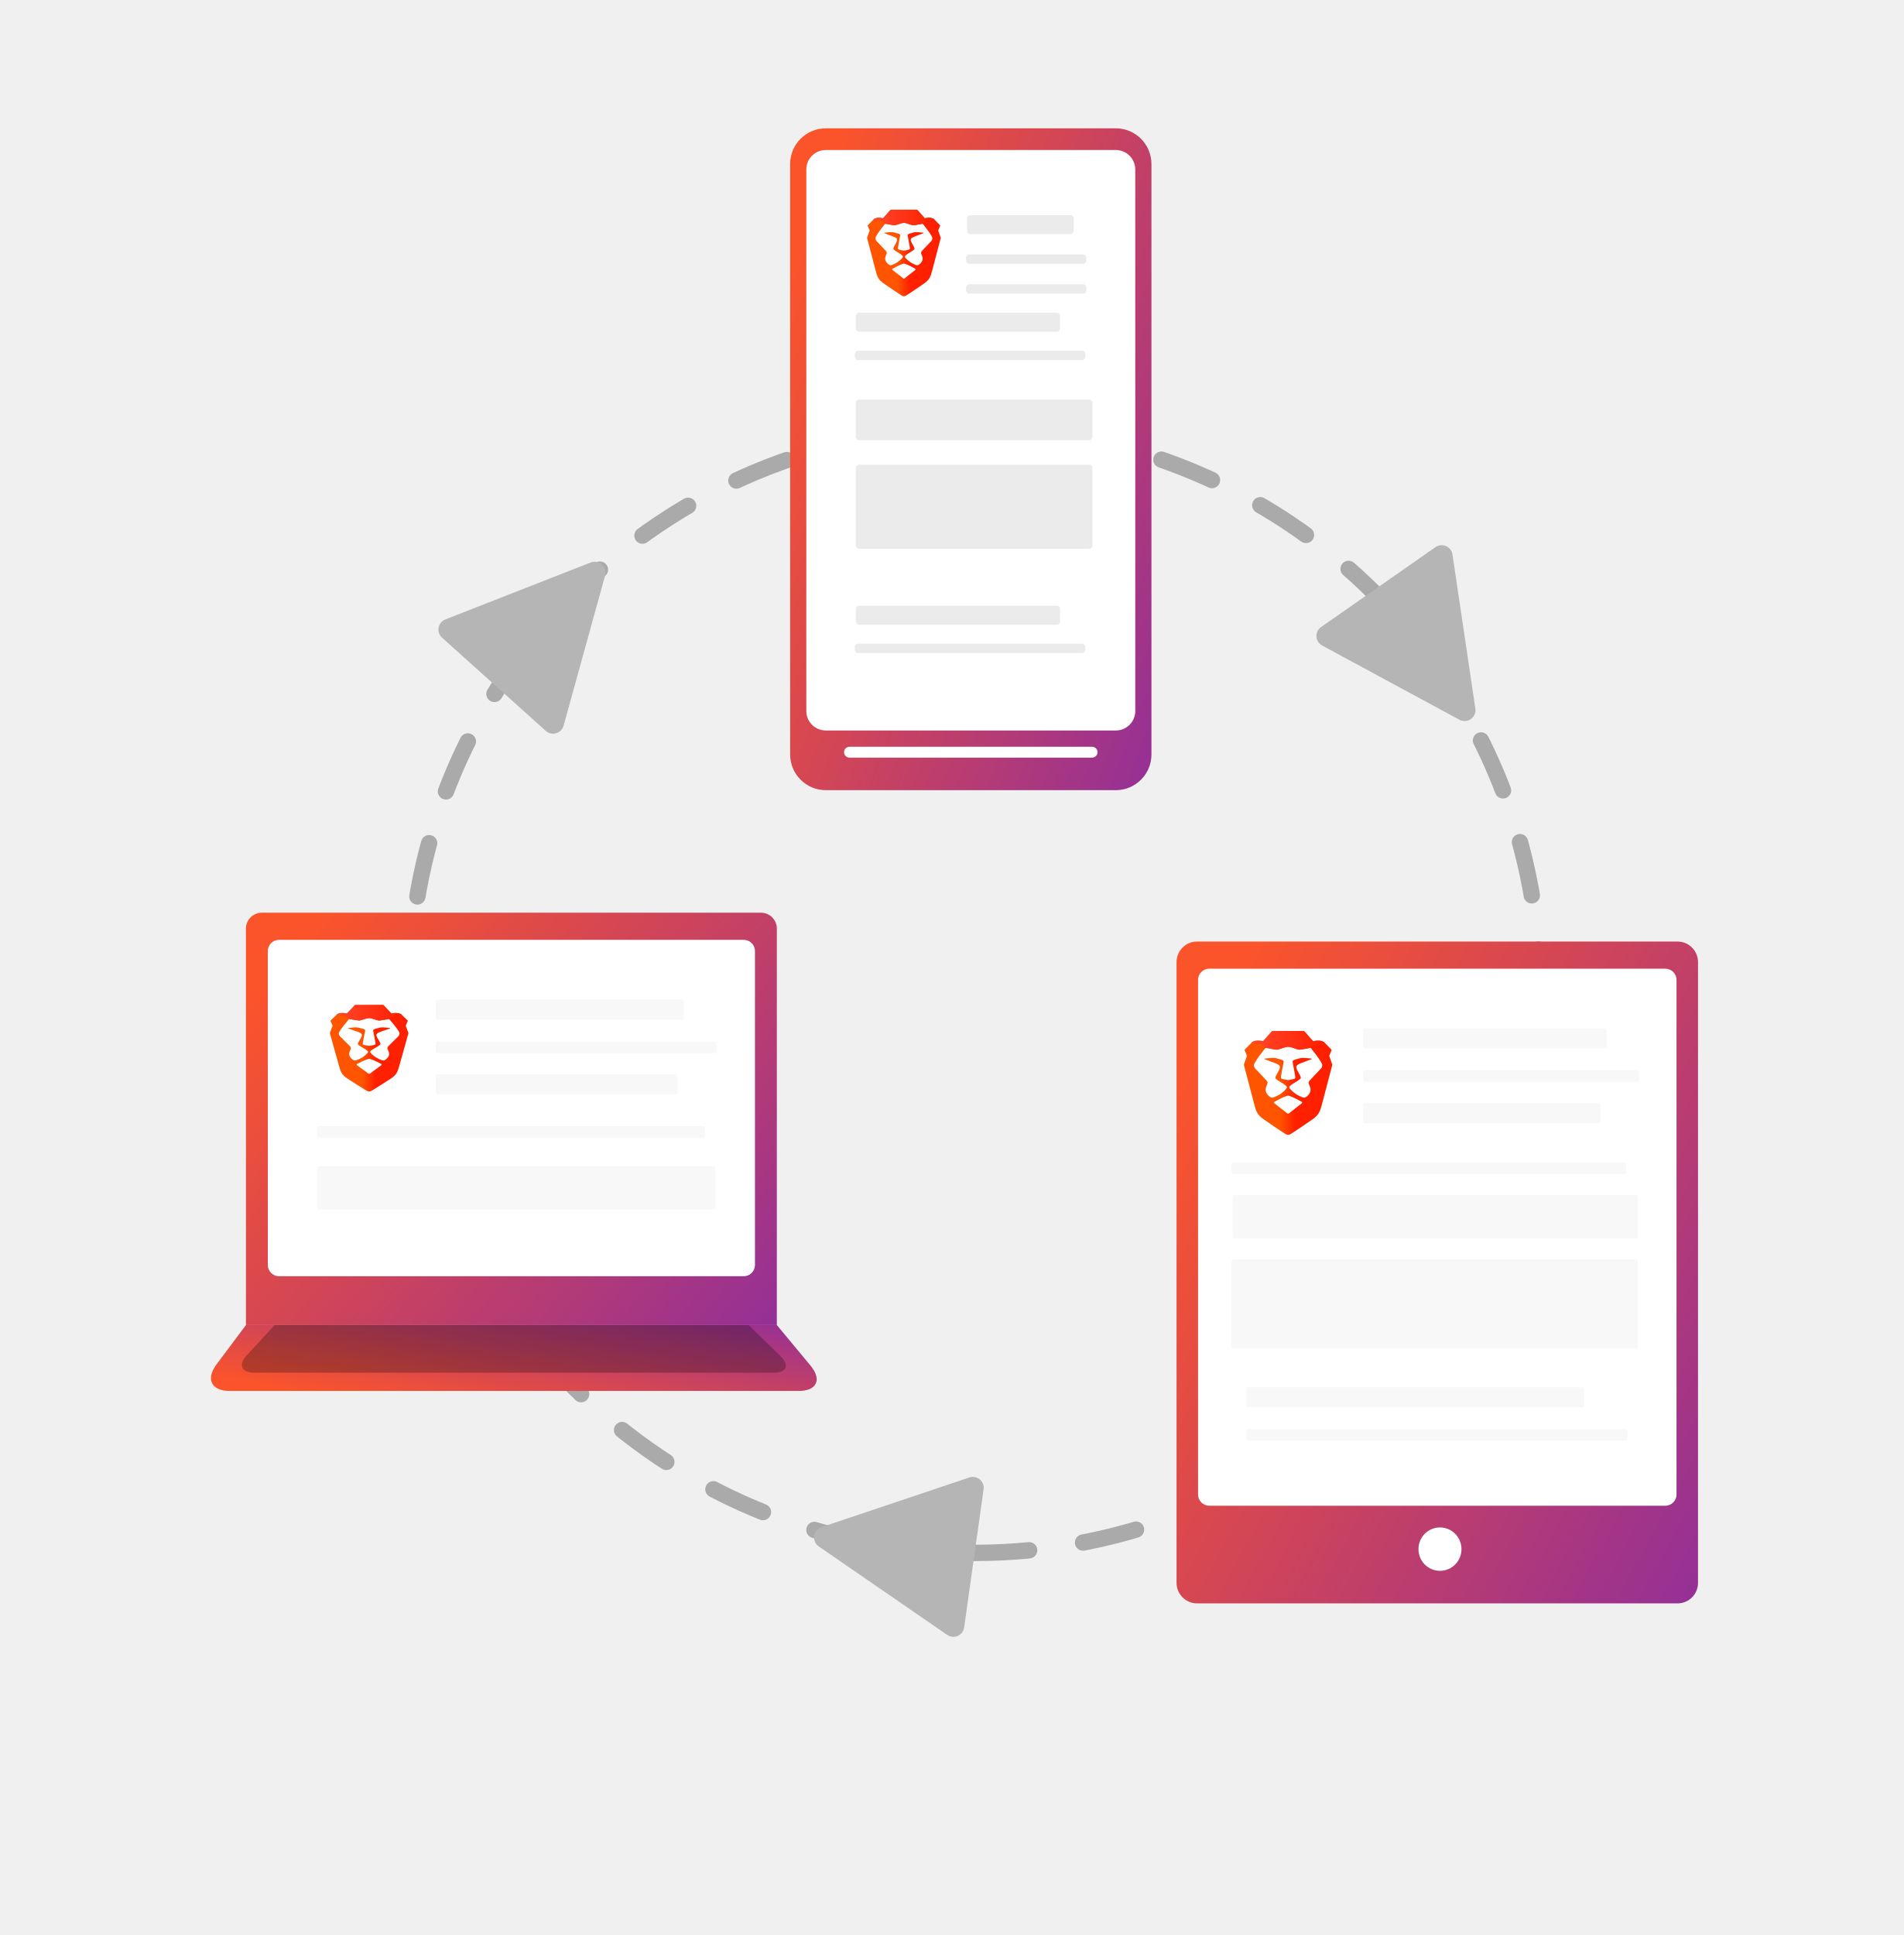
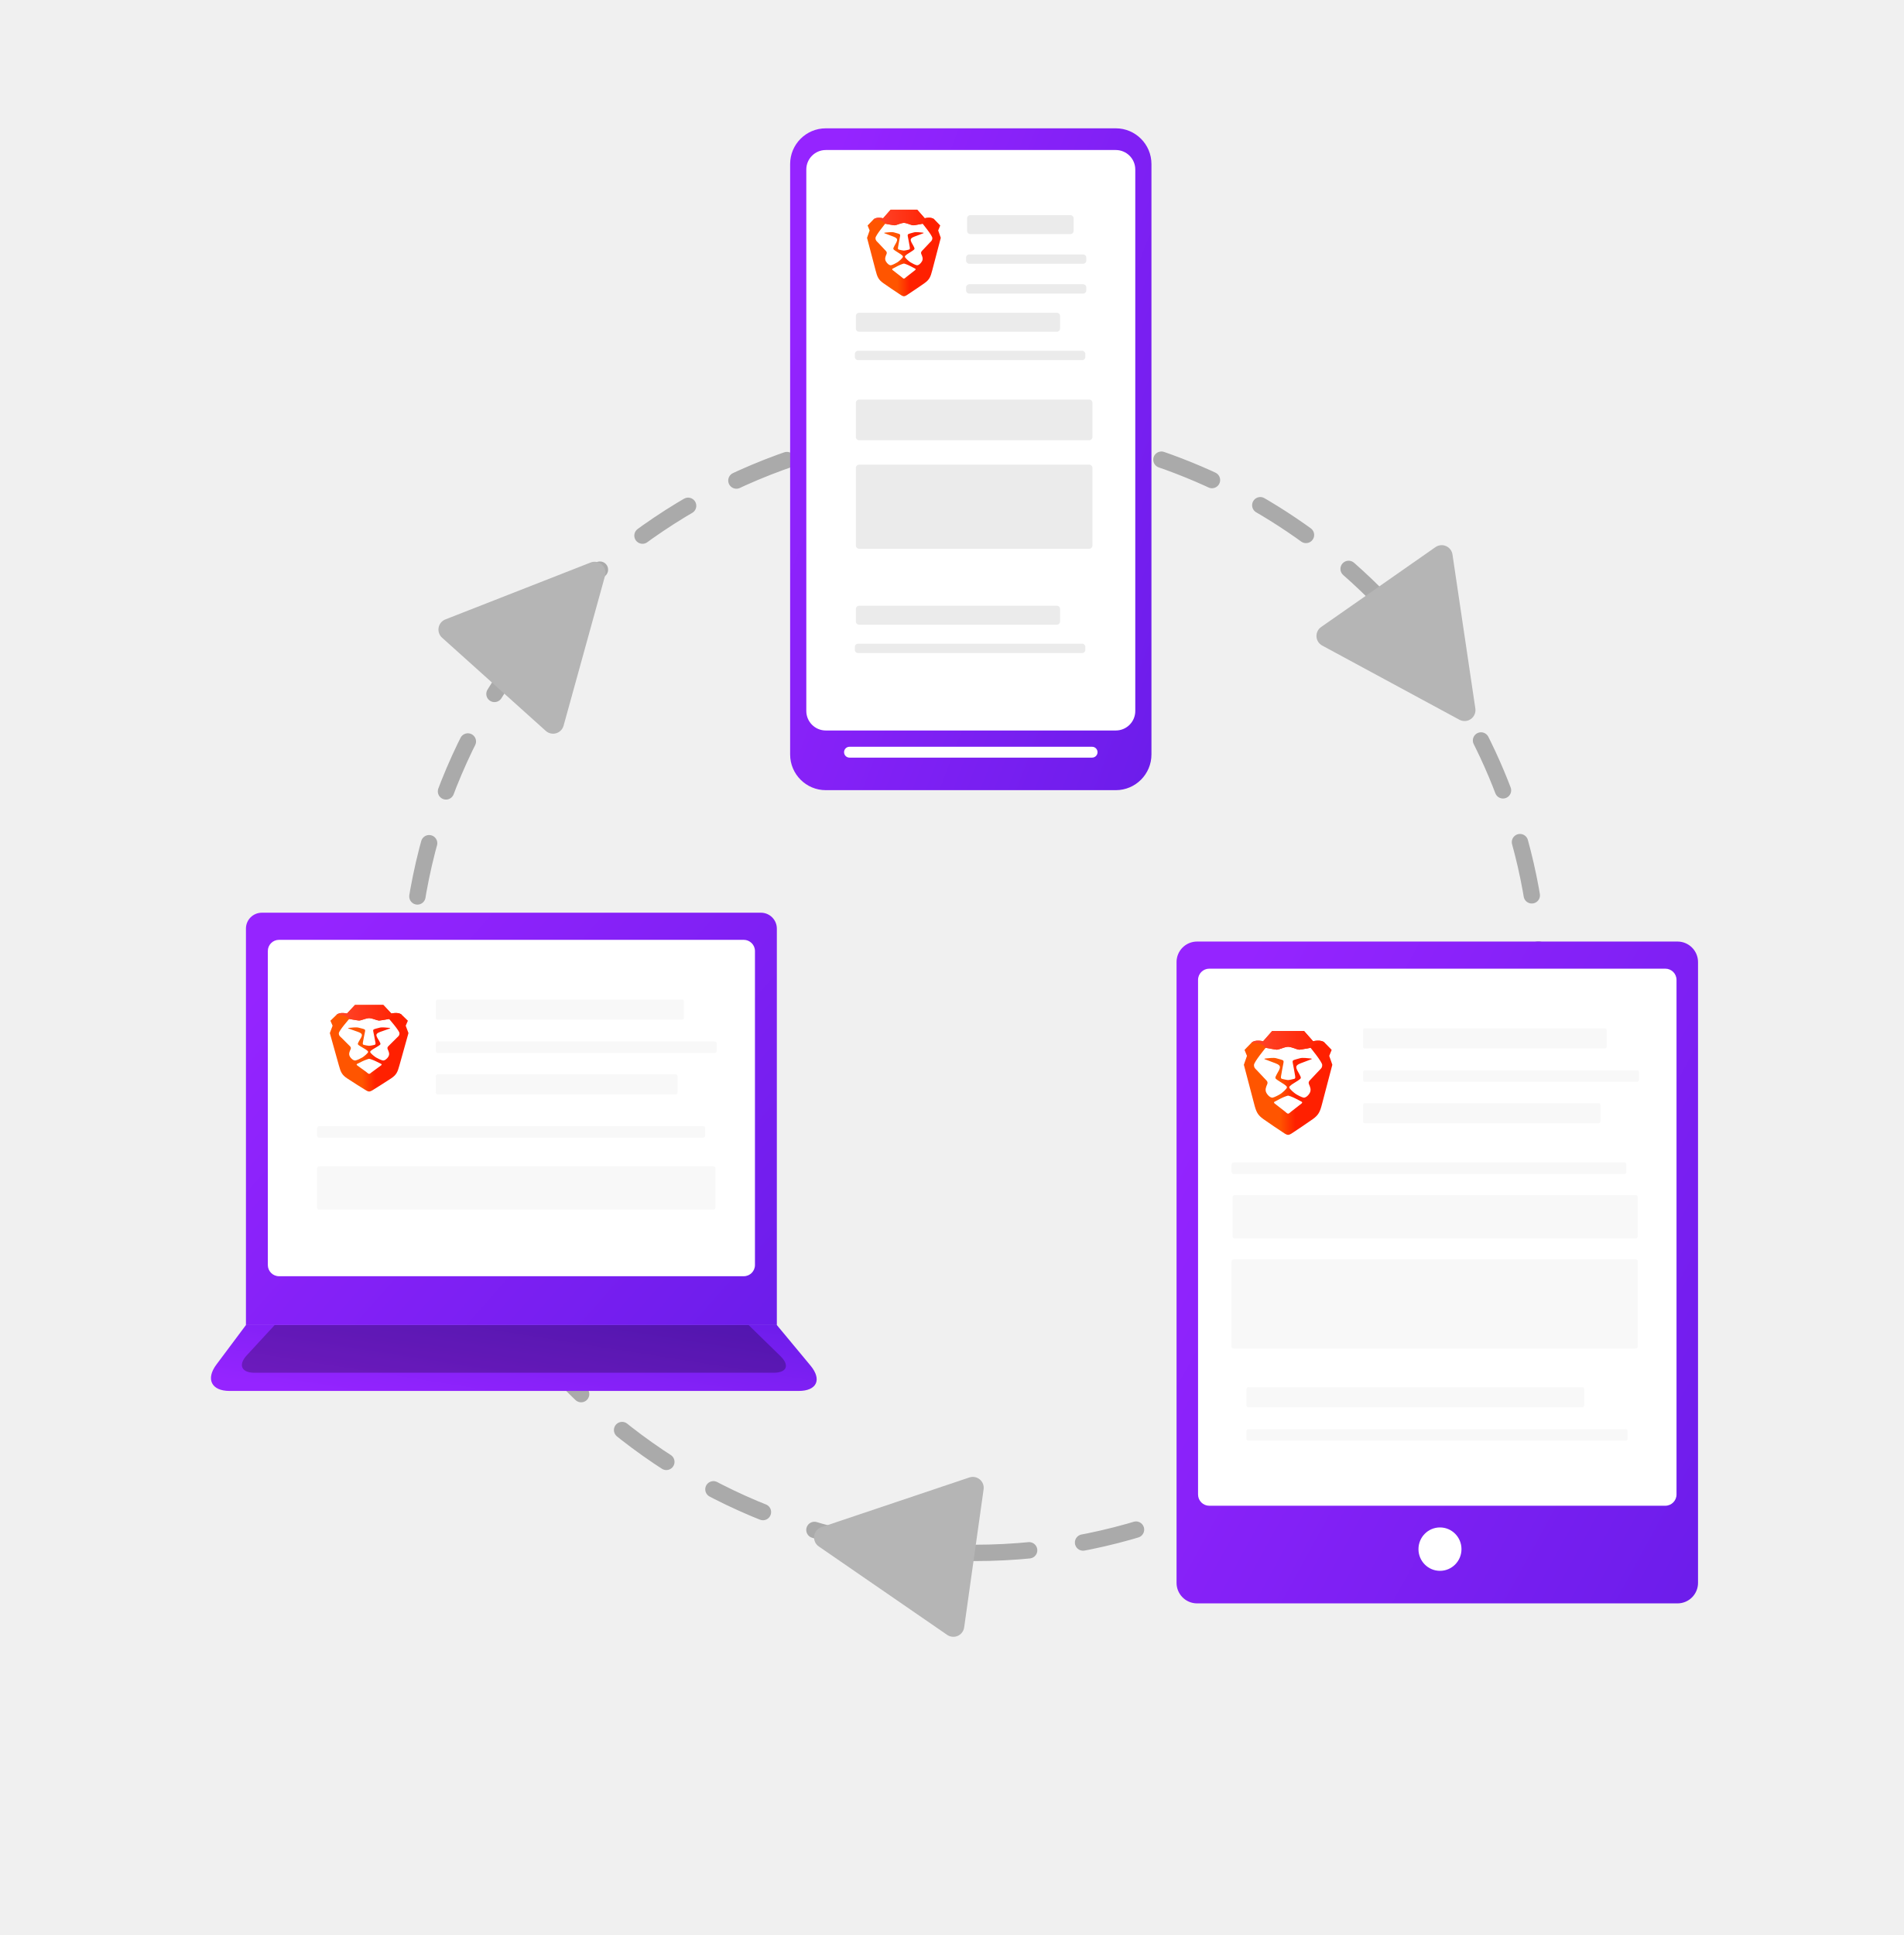
<svg xmlns="http://www.w3.org/2000/svg" xmlns:xlink="http://www.w3.org/1999/xlink" width="300" height="305" viewBox="0 0 330 305">
  <defs>
    <linearGradient id="a" x1="0%" x2="173.088%" y1="21.282%" y2="140.418%">
-       <stop offset="0%" stop-color="#FB542B" />
+       <stop offset="0%" stop-color="#9524FF" />
      <stop offset="100%" stop-color="#5118DD" />
    </linearGradient>
    <linearGradient id="b" x1="0%" y1="50.706%" y2="50.706%">
      <stop offset="0%" stop-color="#F50" />
      <stop offset="40.988%" stop-color="#F50" />
      <stop offset="58.198%" stop-color="#FF2000" />
      <stop offset="100%" stop-color="#FF2000" />
    </linearGradient>
    <linearGradient id="c" x1="2.148%" y1="50.706%" y2="50.706%">
      <stop offset="0%" stop-color="#FF452A" />
      <stop offset="100%" stop-color="#FF2000" />
    </linearGradient>
    <path id="d" d="M12.003 1.786L10.43 0H4.909L3.336 1.786s-1.38-.384-2.032.269c0 0 1.84-.167 2.473.864 0 0 1.707.326 1.937.326.23 0 .728-.192 1.189-.346.46-.153.767-.154.767-.154s.306 0 .767.154c.46.154.958.346 1.188.346.23 0 1.937-.326 1.937-.326.633-1.03 2.473-.864 2.473-.864-.652-.653-2.032-.269-2.032-.269" />
    <path id="e" d="M10.67 1.488L9.271 0H4.363L2.966 1.488s-1.228-.32-1.807.224c0 0 1.636-.138 2.199.72 0 0 1.516.272 1.721.272.205 0 .648-.16 1.057-.288.409-.128.681-.129.681-.129s.273.001.682.13c.41.127.852.287 1.057.287.204 0 1.721-.272 1.721-.272.563-.858 2.199-.72 2.199-.72-.58-.544-1.807-.224-1.807-.224" />
    <path id="f" d="M10.002 1.488L8.692 0H4.09L2.78 1.488s-1.15-.32-1.693.224c0 0 1.533-.138 2.06.72 0 0 1.423.272 1.615.272.191 0 .607-.16.99-.288.384-.128.64-.129.64-.129s.255.001.638.13c.384.127.8.287.991.287.192 0 1.614-.272 1.614-.272.527-.858 2.061-.72 2.061-.72-.543-.544-1.694-.224-1.694-.224" />
  </defs>
  <g fill="none" fill-rule="evenodd">
    <path stroke="#AAA" stroke-dasharray="9.453 9.453" stroke-linecap="round" stroke-linejoin="round" stroke-width="2.836" d="M169 254c54.124 0 98-43.652 98-97.5 0-12.01-2.183-23.514-6.175-34.139C246.917 85.351 211.052 59 169 59c-54.124 0-98 43.652-98 97.5s43.876 97.5 98 97.5z" />
    <path fill="#B5B5B5" fill-rule="nonzero" d="M104.917 84.547l-7.198 26.03a1.89 1.89 0 0 1-3.085.901L76.648 95.315a1.89 1.89 0 0 1 .575-3.166l25.182-9.866a1.89 1.89 0 0 1 2.512 2.264zM253.04 109.54l-23.789-12.862a1.89 1.89 0 0 1-.183-3.212l19.822-13.85a1.89 1.89 0 0 1 2.953 1.272l3.966 26.712a1.89 1.89 0 0 1-2.769 1.94zM142.44 249.533l25.632-8.612a1.89 1.89 0 0 1 2.474 2.056l-3.372 23.943a1.89 1.89 0 0 1-2.944 1.294l-22.261-15.332a1.89 1.89 0 0 1 .47-3.35z" />
    <g transform="translate(204 148)">
      <path fill="url(#a)" d="M0 3.56A3.556 3.556 0 0 1 3.558 0H86.86c1.965 0 3.558 1.6 3.558 3.56v107.633a3.556 3.556 0 0 1-3.558 3.56h-83.3A3.563 3.563 0 0 1 0 111.193V3.56z" />
      <path fill="#FFF" d="M3.729 6.648c0-1.074.875-1.945 1.948-1.945H84.74c1.076 0 1.949.862 1.949 1.945v89.23a1.949 1.949 0 0 1-1.949 1.944H5.677a1.941 1.941 0 0 1-1.948-1.945V6.647z" />
      <g fill="#F1F1F1" fill-rule="nonzero" opacity=".519" transform="translate(9.554 15.05)">
        <rect width="42.235" height="3.491" x="22.794" rx=".324" />
        <rect width="41.15" height="3.491" x="22.794" y="12.968" rx=".324" />
        <rect width="58.56" height="3.491" x="2.563" y="62.219" rx=".324" />
        <rect width="70.243" height="7.481" x=".159" y="28.928" rx=".324" />
        <rect width="70.402" height="15.461" y="40.056" rx=".324" />
        <rect width="47.816" height="1.986" x="22.794" y="7.281" rx=".324" />
        <rect width="68.425" height="1.986" y="23.258" rx=".324" />
        <rect width="66.083" height="1.986" x="2.563" y="69.5" rx=".324" />
      </g>
      <ellipse cx="45.675" cy="105.347" fill="#FFF" fill-rule="nonzero" rx="3.729" ry="3.762" />
      <g transform="translate(11.672 15.506)">
        <path fill="url(#b)" d="M14.802 4.32l.422-1.037s-.537-.575-1.189-1.228-2.032-.269-2.032-.269L10.43 0H4.909L3.336 1.786s-1.38-.384-2.032.269C.652 2.708.115 3.283.115 3.283L.537 4.32 0 5.856s1.579 5.988 1.764 6.72c.364 1.44.614 1.996 1.649 2.725 1.035.73 2.914 1.997 3.221 2.189.307.192.69.519 1.036.519.345 0 .728-.327 1.035-.519.307-.192 2.186-1.46 3.221-2.189 1.036-.73 1.285-1.286 1.65-2.726.184-.731 1.763-6.719 1.763-6.719l-.537-1.536z" />
        <path fill="#FFF" d="M11.562 2.919s2.022 2.447 2.022 2.97c0 .524-.254.662-.51.934l-1.516 1.612c-.144.153-.442.384-.267.8.176.416.435.946.147 1.483-.288.537-.782.896-1.098.837-.317-.06-1.06-.448-1.333-.626-.273-.178-1.14-.893-1.14-1.166 0-.274.896-.765 1.061-.877.166-.111.92-.543.936-.713.015-.17.01-.22-.214-.638-.222-.42-.623-.978-.556-1.35.066-.372.713-.566 1.174-.74.462-.175 1.35-.504 1.46-.555.112-.052.083-.1-.253-.132s-1.29-.159-1.72-.039c-.43.12-1.165.303-1.224.4-.06.096-.112.1-.051.434.06.334.375 1.937.406 2.221.03.285.09.473-.216.543-.307.07-.823.193-1 .193-.178 0-.694-.122-1-.193-.307-.07-.247-.258-.217-.543.03-.284.345-1.887.407-2.221.06-.334.008-.338-.051-.434-.06-.097-.795-.28-1.225-.4-.43-.12-1.384.007-1.72.039-.336.032-.365.08-.254.132.111.051 1 .38 1.46.555.462.174 1.109.368 1.176.74.066.372-.335.93-.557 1.35-.223.419-.229.469-.213.638.015.17.77.602.935.713.165.112 1.06.603 1.06.877 0 .273-.866.988-1.139 1.166-.273.178-1.016.566-1.332.626-.317.059-.81-.3-1.099-.837-.288-.537-.029-1.067.147-1.483.176-.416-.123-.647-.267-.8L2.265 6.823c-.256-.272-.51-.41-.51-.933 0-.524 2.022-2.971 2.022-2.971s1.707.326 1.937.326c.23 0 .728-.192 1.189-.346.46-.153.767-.154.767-.154s.306 0 .767.154c.46.154.958.346 1.188.346.23 0 1.937-.326 1.937-.326zm-1.516 9.363c.125.078.049.226-.065.307a92.938 92.938 0 0 0-1.795 1.4c-.15.131-.368.348-.516.348-.149 0-.368-.217-.516-.348a93.056 93.056 0 0 0-1.795-1.4c-.115-.08-.19-.229-.066-.307.126-.079.517-.277 1.058-.557.54-.28 1.213-.518 1.319-.518.105 0 .778.238 1.319.518.54.28.932.478 1.057.557z" />
        <use fill="url(#c)" xlink:href="#d" />
      </g>
    </g>
    <path fill="url(#a)" d="M6.643 2.759A2.756 2.756 0 0 1 9.398 0h86.543a2.76 2.76 0 0 1 2.755 2.759v68.736H6.643V2.759z" transform="translate(36 143)" />
    <path fill="url(#a)" d="M1.527 76.076c-1.892-2.53-.866-4.581 2.281-4.581h98.672c3.152 0 4.075 1.964 2.05 4.4l-5.834 7.024H6.643l-5.116-6.843z" transform="matrix(1 0 0 -1 36 297.414)" />
    <path fill="#000" fill-opacity=".26" d="M42.797 219.73c-1.544 1.675-.942 3.032 1.333 3.032h90.017c2.28 0 2.805-1.292 1.166-2.891l-5.51-5.376H47.627l-4.829 5.236z" />
    <path fill="#FFF" d="M46.439 149.644c0-1.072.863-1.94 1.943-1.94h80.575c1.073 0 1.943.87 1.943 1.94v54.444c0 1.072-.863 1.94-1.943 1.94H48.382a1.942 1.942 0 0 1-1.943-1.94v-54.444z" />
    <g fill="#F1F1F1" fill-rule="nonzero" opacity=".519" transform="translate(54.98 158.052)">
      <rect width="42.999" height="3.492" x="20.596" rx=".324" />
      <rect width="41.895" height="3.492" x="20.596" y="12.969" rx=".324" />
      <rect width="69.066" height="7.482" y="28.932" rx=".324" />
      <rect width="48.681" height="1.986" x="20.596" y="7.282" rx=".324" />
      <rect width="67.279" height="1.986" y="21.969" rx=".324" />
    </g>
    <g transform="translate(57.189 158.992)">
      <path fill="url(#b)" d="M13.158 3.6l.375-.864s-.478-.48-1.057-1.024c-.58-.544-1.807-.224-1.807-.224L9.272 0H4.363L2.966 1.488s-1.228-.32-1.807.224C.579 2.256.102 2.736.102 2.736l.375.864L0 4.88s1.404 4.99 1.568 5.6c.324 1.2.545 1.663 1.466 2.271.92.608 2.59 1.664 2.863 1.824.273.16.614.432.92.432.307 0 .648-.272.92-.432.273-.16 1.944-1.216 2.864-1.824.92-.608 1.142-1.072 1.466-2.272.164-.609 1.568-5.599 1.568-5.599l-.477-1.28z" />
      <path fill="#FFF" d="M10.277 2.432s1.798 2.04 1.798 2.476c0 .436-.226.551-.454.778l-1.347 1.343c-.128.127-.393.32-.237.667.156.347.386.788.13 1.236-.256.448-.695.746-.976.697-.281-.05-.942-.373-1.185-.521-.243-.148-1.012-.744-1.012-.972 0-.228.795-.638.942-.73.147-.094.818-.454.832-.595.013-.141.008-.183-.19-.532-.198-.35-.554-.815-.495-1.125.06-.31.634-.471 1.044-.617.41-.145 1.2-.42 1.299-.462.098-.043.073-.084-.226-.11-.299-.027-1.147-.132-1.529-.032-.382.1-1.035.252-1.088.332-.053.081-.1.084-.045.362.054.279.334 1.614.36 1.852.028.237.081.394-.192.452-.272.059-.73.16-.889.16-.157 0-.616-.101-.889-.16-.272-.058-.219-.215-.192-.452.027-.238.307-1.573.361-1.852.055-.278.008-.28-.045-.362-.053-.08-.706-.232-1.088-.332-.383-.1-1.23.005-1.53.032-.298.026-.324.067-.225.11.099.042.888.317 1.298.462.41.146.985.307 1.045.617.059.31-.297.776-.495 1.125-.198.35-.203.39-.19.532.014.141.685.501.832.594.147.093.942.503.942.73 0 .229-.77.825-1.012.973-.243.148-.904.471-1.185.52-.281.05-.72-.248-.976-.696-.256-.448-.026-.89.13-1.236.156-.347-.11-.54-.237-.667L2.013 5.686c-.227-.227-.453-.342-.453-.778s1.798-2.476 1.798-2.476 1.516.272 1.721.272c.205 0 .648-.16 1.057-.288.409-.128.681-.129.681-.129s.273.001.682.13c.41.127.852.287 1.057.287.204 0 1.721-.272 1.721-.272zM8.93 10.235c.11.065.043.189-.058.256a82.136 82.136 0 0 0-1.596 1.167c-.132.109-.326.29-.459.29-.132 0-.326-.181-.458-.29a82.24 82.24 0 0 0-1.596-1.167c-.101-.067-.17-.19-.058-.256.111-.066.46-.23.94-.464.48-.233 1.079-.432 1.172-.432.094 0 .692.199 1.173.432.48.233.828.398.94.464z" />
      <use fill="url(#c)" xlink:href="#e" />
    </g>
    <g>
      <path fill="url(#a)" d="M0 6.19C0 2.77 2.773 0 6.179 0H56.47c3.412 0 6.178 2.78 6.178 6.19v102.373c0 3.419-2.772 6.19-6.178 6.19H6.179c-3.413 0-6.179-2.78-6.179-6.19V6.19z" transform="translate(137 7)" />
      <path fill="#FFF" d="M139.805 14.14a3.376 3.376 0 0 1 3.376-3.378h50.287a3.382 3.382 0 0 1 3.376 3.378v93.889a3.376 3.376 0 0 1-3.376 3.377h-50.287a3.382 3.382 0 0 1-3.376-3.377v-93.89zm6.546 101.029c0-.52.42-.94.938-.94h42.071a.94.94 0 1 1 0 1.881H147.29a.937.937 0 0 1-.938-.941z" />
      <g transform="translate(148.22 21.109)">
        <g fill="#EBEBEB" fill-rule="nonzero" transform="translate(.179 .94)">
          <rect width="18.47" height="3.292" x="19.286" rx=".562" />
          <rect width="35.407" height="3.292" y="16.931" rx=".562" />
          <rect width="35.407" height="3.292" y="67.723" rx=".562" />
          <rect width="41.018" height="7.054" y="31.98" rx=".562" />
          <rect width="41.018" height="14.579" y="43.268" rx=".562" />
        </g>
        <rect width="20.846" height="1.625" x="19.286" y="7.753" fill="#EBEBEB" fill-rule="nonzero" rx=".562" />
        <rect width="20.846" height="1.625" x="19.286" y="12.921" fill="#EBEBEB" fill-rule="nonzero" rx=".562" />
        <rect width="39.964" height="1.625" y="24.456" fill="#EBEBEB" fill-rule="nonzero" rx=".562" />
        <rect width="39.964" height="1.625" y="75.248" fill="#EBEBEB" fill-rule="nonzero" rx=".562" />
        <g transform="translate(2.117)">
          <path fill="url(#b)" d="M12.335 3.6l.352-.864s-.448-.48-.99-1.024c-.544-.544-1.695-.224-1.695-.224L8.692 0H4.09L2.78 1.488s-1.15-.32-1.693.224C.543 2.256.096 2.736.096 2.736l.351.864L0 4.88s1.316 4.99 1.47 5.6c.304 1.2.511 1.663 1.374 2.271a116.18 116.18 0 0 0 2.685 1.824c.255.16.575.432.862.432.288 0 .608-.272.863-.432a116.18 116.18 0 0 0 2.685-1.824c.862-.608 1.07-1.072 1.374-2.272.154-.609 1.47-5.599 1.47-5.599l-.448-1.28z" />
          <path fill="#FFF" d="M9.635 2.432s1.685 2.04 1.685 2.476c0 .436-.212.551-.425.778L9.631 7.029c-.12.127-.368.32-.222.667.147.347.363.788.123 1.236-.24.448-.652.746-.916.697-.263-.05-.882-.373-1.11-.521-.228-.148-.95-.744-.95-.972 0-.228.746-.638.884-.73.138-.094.767-.454.78-.595.012-.141.008-.183-.178-.532-.185-.35-.52-.815-.464-1.125.056-.31.594-.471.979-.617.384-.145 1.125-.42 1.217-.462.093-.043.069-.084-.211-.11-.28-.027-1.075-.132-1.434-.032-.358.1-.97.252-1.02.332-.05.081-.094.084-.043.362.051.279.314 1.614.339 1.852.025.237.075.394-.18.452-.256.059-.686.16-.834.16-.147 0-.578-.101-.833-.16-.256-.058-.206-.215-.18-.452.025-.238.287-1.573.338-1.852.051-.278.007-.28-.042-.362-.05-.08-.662-.232-1.02-.332-.359-.1-1.154.005-1.434.032-.28.026-.304.067-.211.11.092.042.832.317 1.217.462.384.146.923.307.979.617.055.31-.279.776-.464 1.125-.186.35-.19.39-.178.532.013.141.642.501.78.594.137.093.883.503.883.73 0 .229-.721.825-.95.973-.227.148-.846.471-1.11.52-.263.05-.675-.248-.915-.696-.24-.448-.024-.89.122-1.236.147-.347-.102-.54-.222-.667L1.888 5.686c-.214-.227-.426-.342-.426-.778s1.686-2.476 1.686-2.476 1.422.272 1.614.272c.191 0 .607-.16.99-.288.384-.128.64-.129.64-.129s.255.001.638.13c.384.127.8.287.991.287.192 0 1.614-.272 1.614-.272zm-1.263 7.803c.104.065.04.189-.055.256a77.448 77.448 0 0 0-1.496 1.167c-.124.109-.306.29-.43.29-.123 0-.306-.181-.43-.29-.124-.11-1.4-1.1-1.496-1.167-.095-.067-.158-.19-.054-.256.104-.066.43-.23.881-.464.45-.233 1.012-.432 1.1-.432.087 0 .648.199 1.099.432.45.233.776.398.88.464z" />
          <use fill="url(#c)" xlink:href="#f" />
        </g>
      </g>
    </g>
  </g>
</svg>
